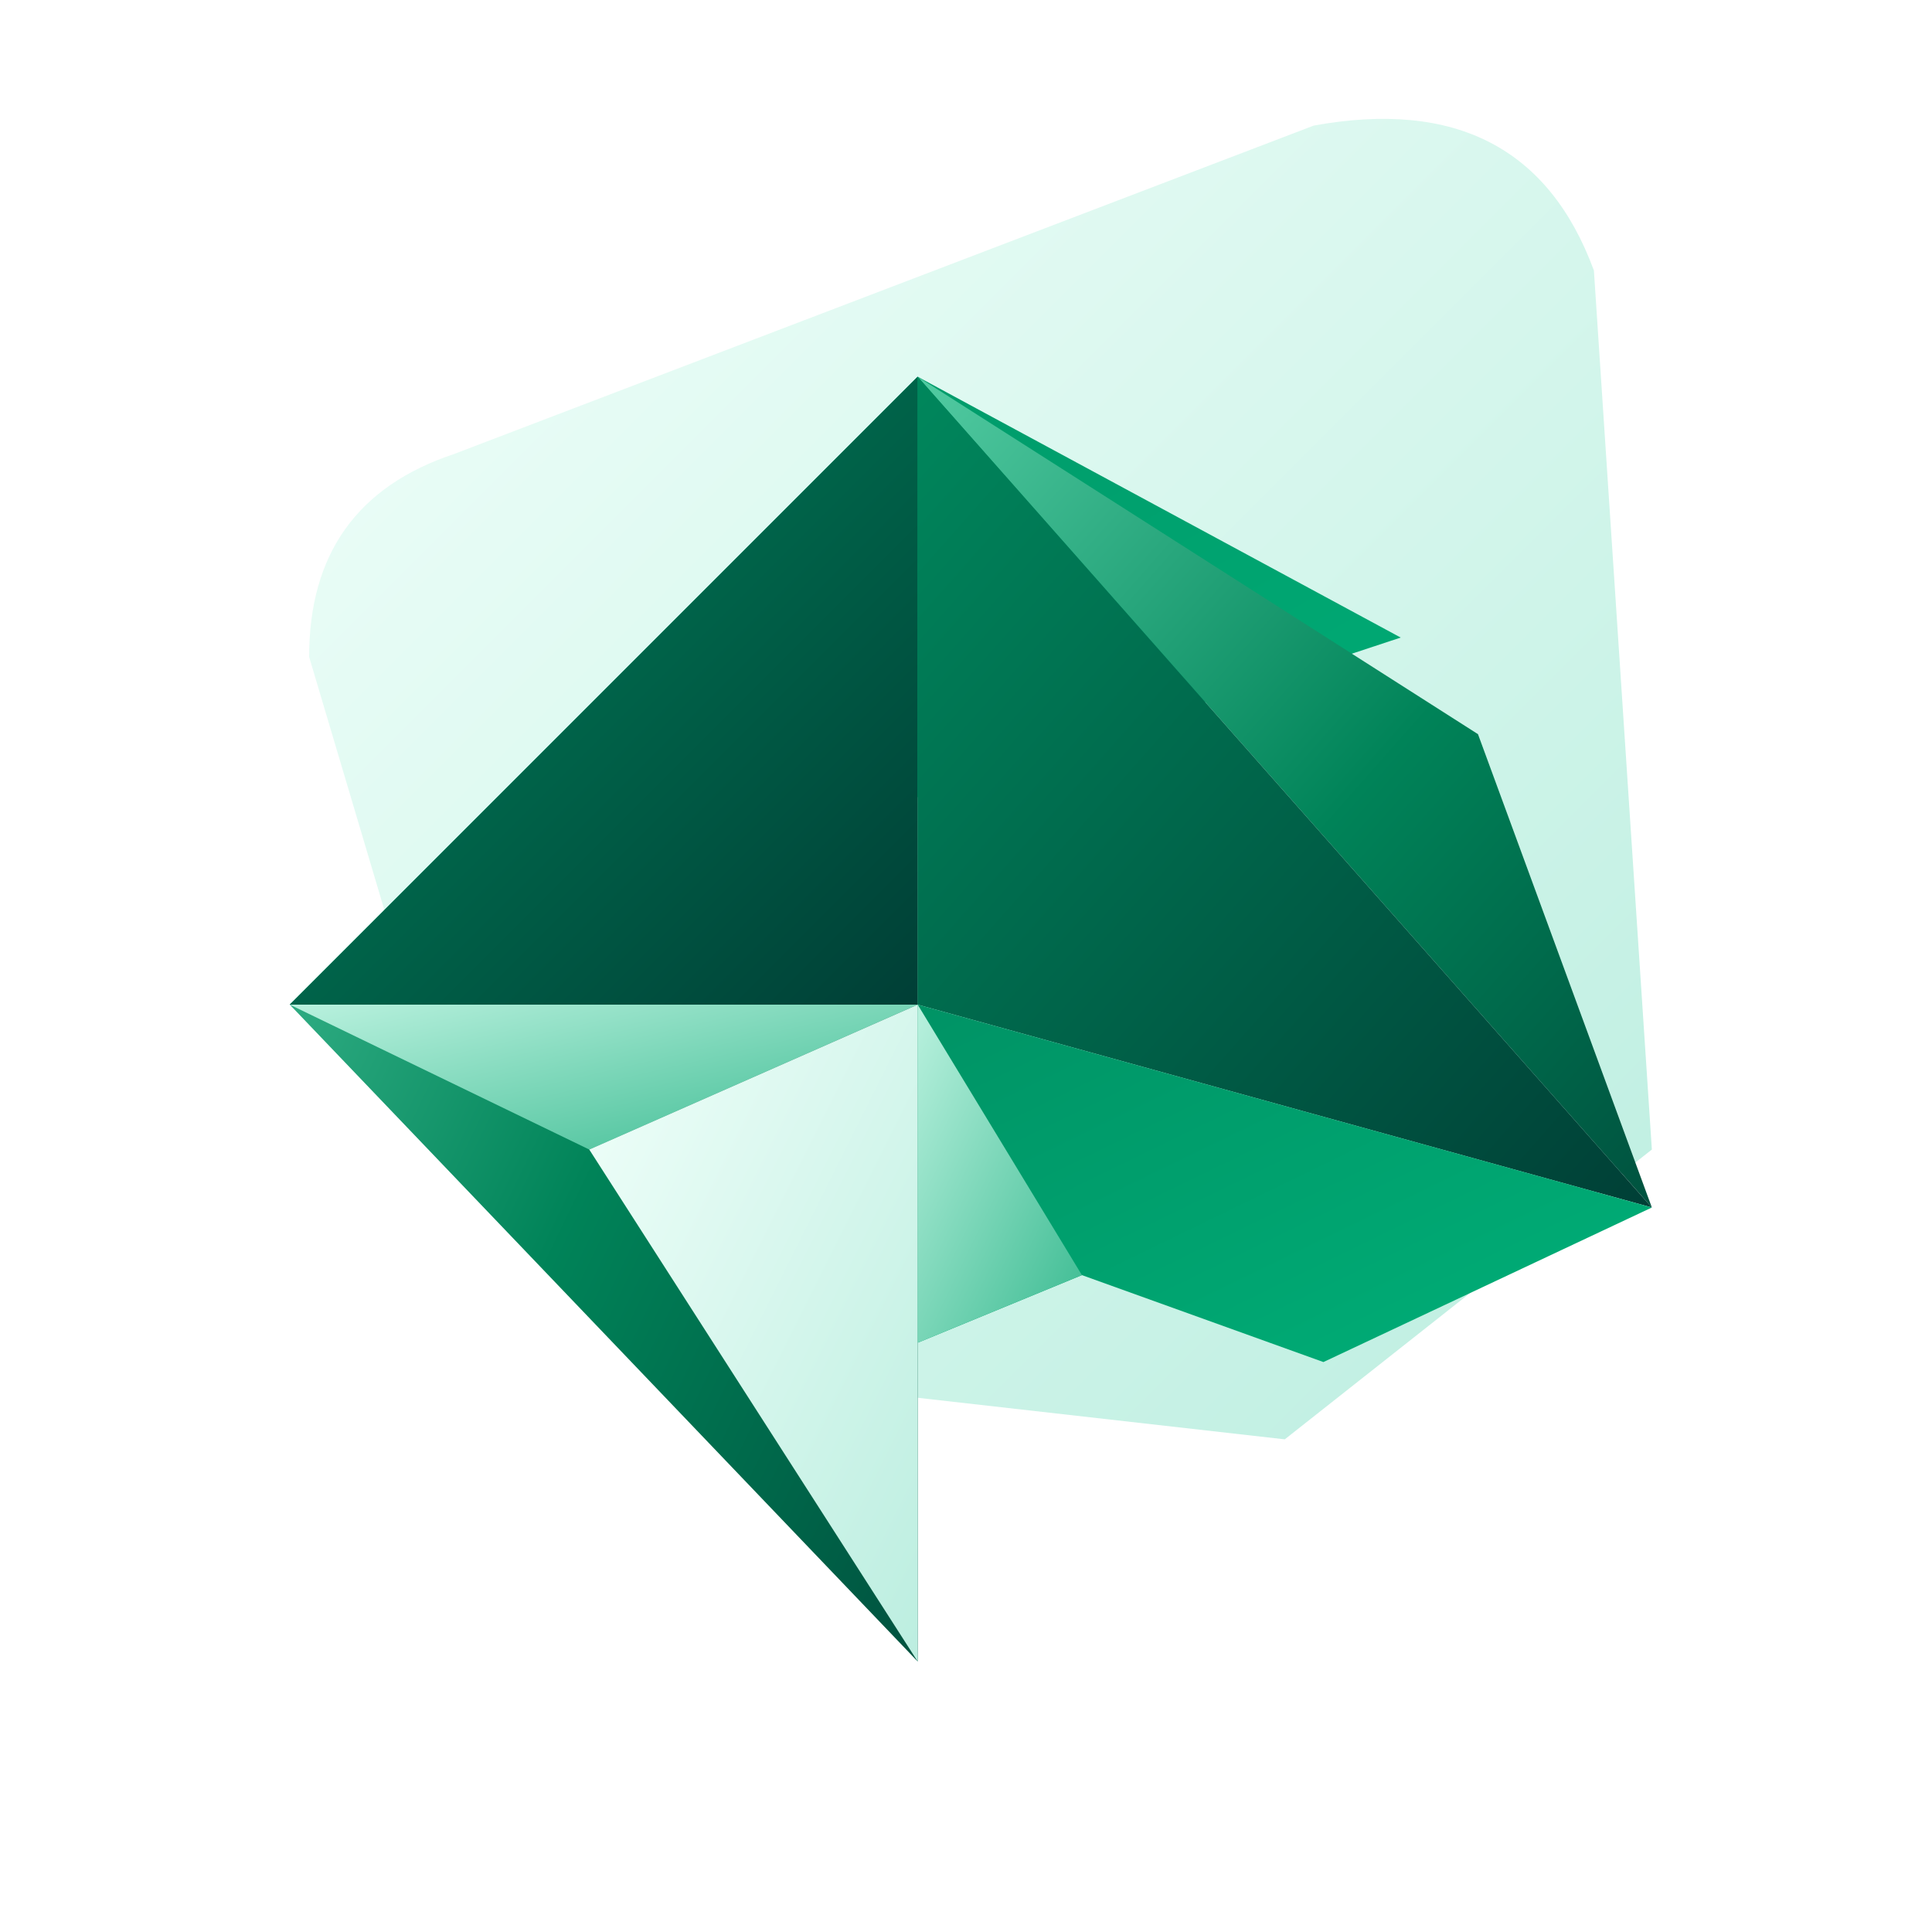
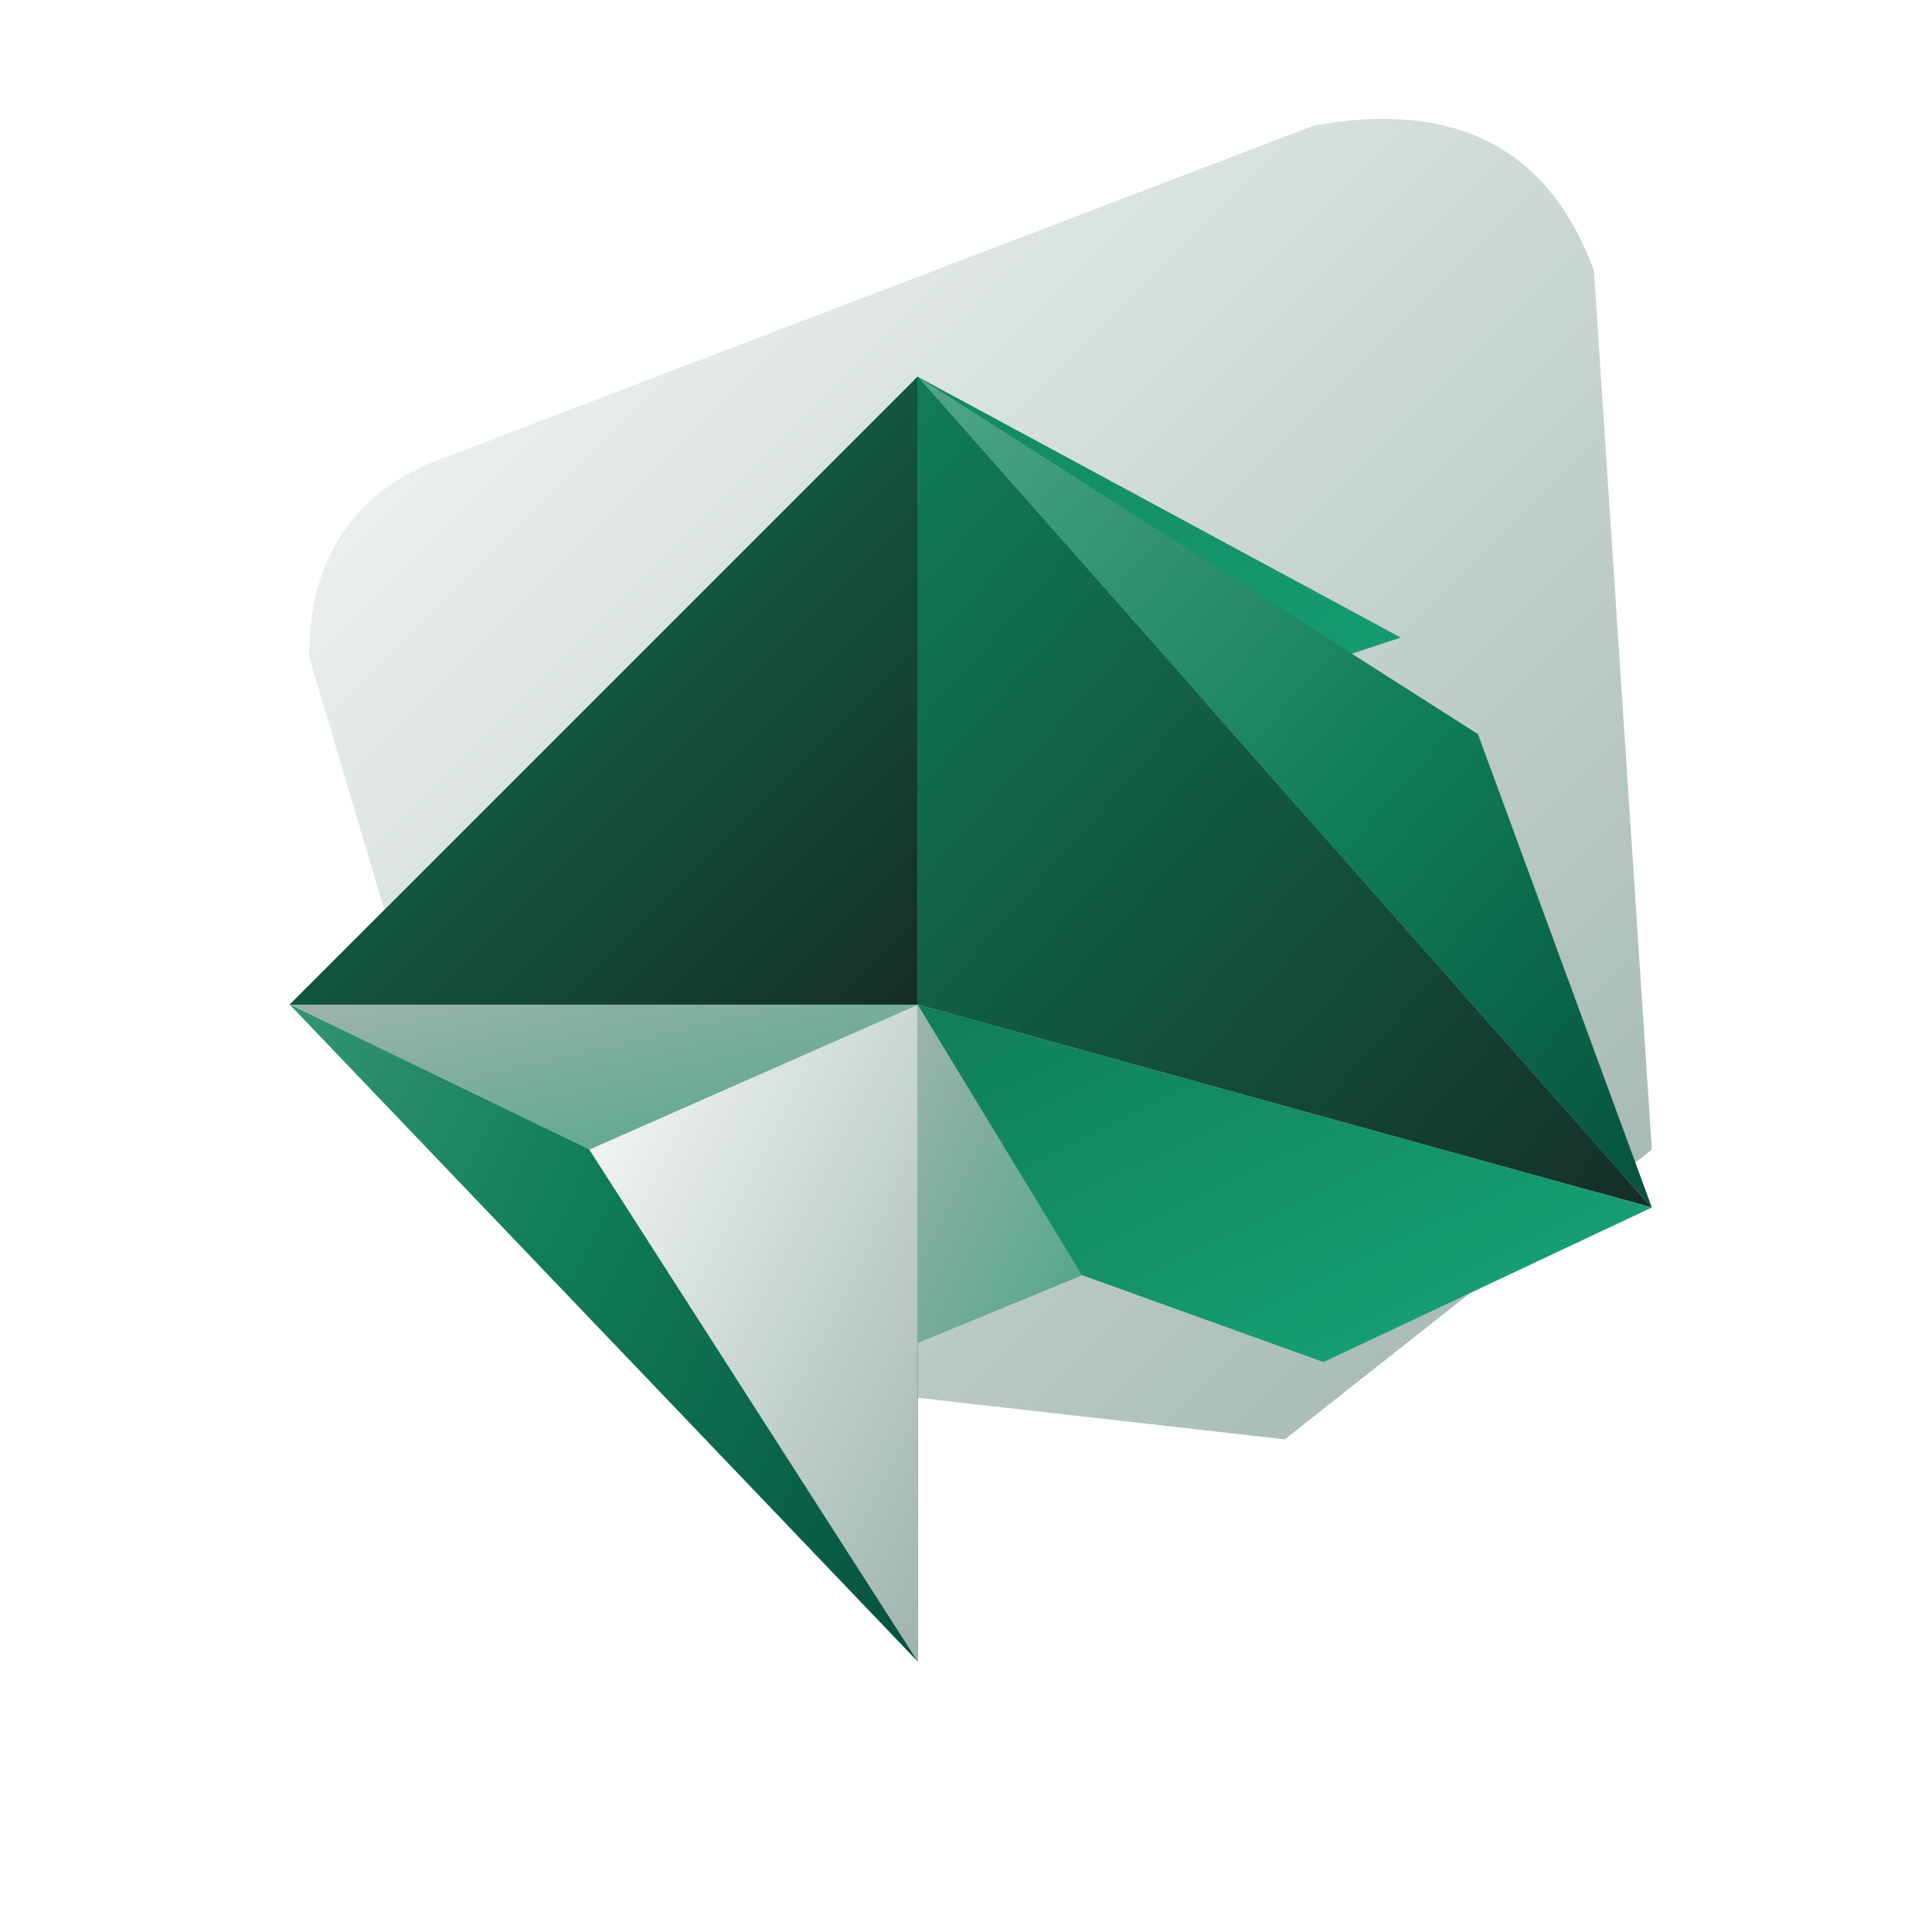
<svg xmlns="http://www.w3.org/2000/svg" width="200" height="200" viewBox="0 0 200 200" role="img" aria-label="JADE 02_mlm_platforms origami service icon">
  <defs>
    <linearGradient id="g" x1="0" y1="0" x2="1" y2="1">
-       <stop stop-color="#52cba2" />
-       <stop offset=".55" stop-color="#008358" />
-       <stop offset="1" stop-color="#00523f" />
+       <stop stop-color="#50A687" />
+       <stop offset=".55" stop-color="#107D58" />
+       <stop offset="1" stop-color="#07513F" />
    </linearGradient>
    <linearGradient id="dark" x1="0" y1="0" x2="1" y2="1">
-       <stop stop-color="#00875c" />
-       <stop offset="1" stop-color="#003f36" />
+       <stop stop-color="#107D58" />
+       <stop offset="1" stop-color="#152E27" />
    </linearGradient>
    <linearGradient id="mint" x1="0" y1="0" x2="1" y2="1">
-       <stop stop-color="#f1fffa" />
-       <stop offset="1" stop-color="#bceee0" />
+       <stop stop-color="#FAFBFA" />
+       <stop offset="1" stop-color="#9EB4AD" />
    </linearGradient>
    <linearGradient id="soft" x1="0" y1="0" x2="1" y2="1">
-       <stop stop-color="#b9f1de" />
-       <stop offset="1" stop-color="#39ba90" />
+       <stop stop-color="#9EB4AD" />
+       <stop offset="1" stop-color="#50A687" />
    </linearGradient>
    <linearGradient id="facet" x1="0" y1="0" x2="1" y2="1">
-       <stop stop-color="#009365" />
-       <stop offset="1" stop-color="#00b078" />
+       <stop stop-color="#107D58" />
+       <stop offset="1" stop-color="#18A77B" />
    </linearGradient>
    <linearGradient id="screen" x1="0" y1="0" x2="1" y2="1">
-       <stop stop-color="#ffffff" />
-       <stop offset="1" stop-color="#d5faed" />
+       <stop stop-color="#FAFBFA" />
+       <stop offset="1" stop-color="#9EB4AD" />
    </linearGradient>
  </defs>
  <g stroke-linejoin="round">
    <path d="M32 68 Q32 52 47 47 L136 13 Q158 9 165 28 L171 119 133 149 80 143 43 105Z" fill="url(#mint)" />
    <polygon points="30,104 95,39 95,172" fill="url(#g)" />
    <polygon points="30,104 95,39 145,66" fill="url(#facet)" />
    <polygon points="95,39 95,104 30,104" fill="url(#dark)" />
    <polygon points="95,39 153,76 171,125" fill="url(#g)" />
    <polygon points="95,39 171,125 95,104" fill="url(#dark)" />
    <polygon points="95,104 171,125 137,141 112,132 95,139" fill="url(#facet)" />
    <polygon points="30,104 95,104 61,119" fill="url(#soft)" />
    <polygon points="61,119 95,172 95,104" fill="url(#mint)" />
    <polygon points="95,104 112,132 95,139" fill="url(#soft)" />
  </g>
</svg>
